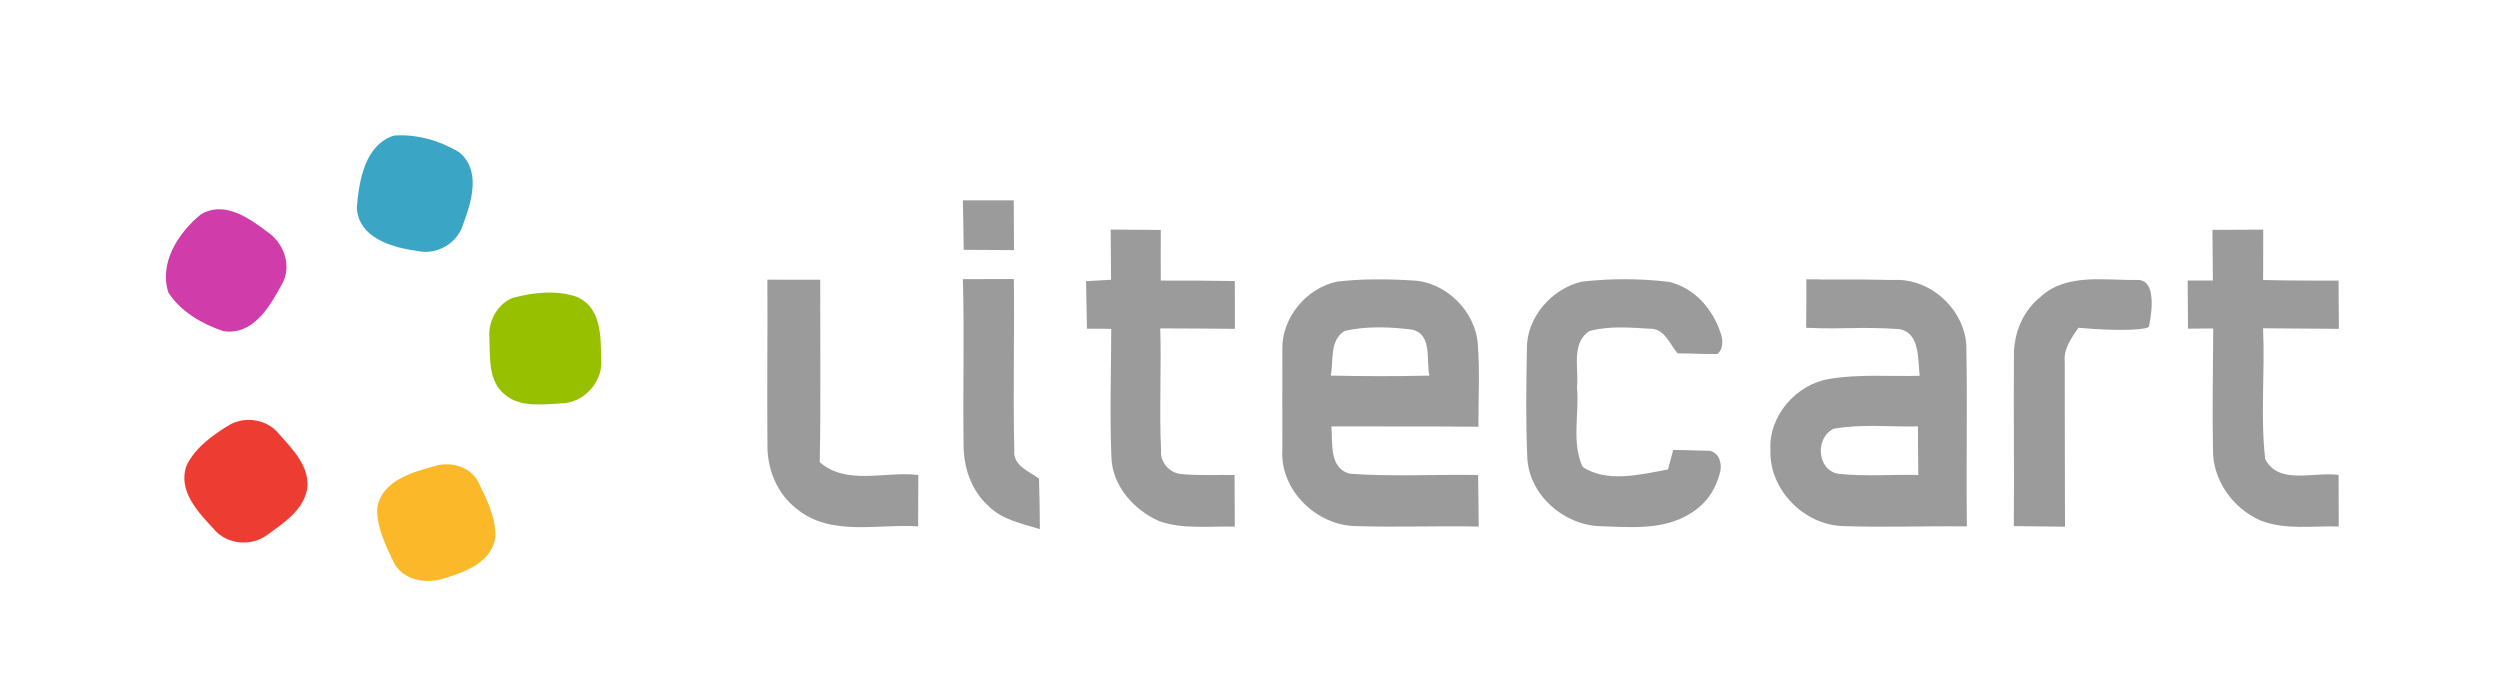
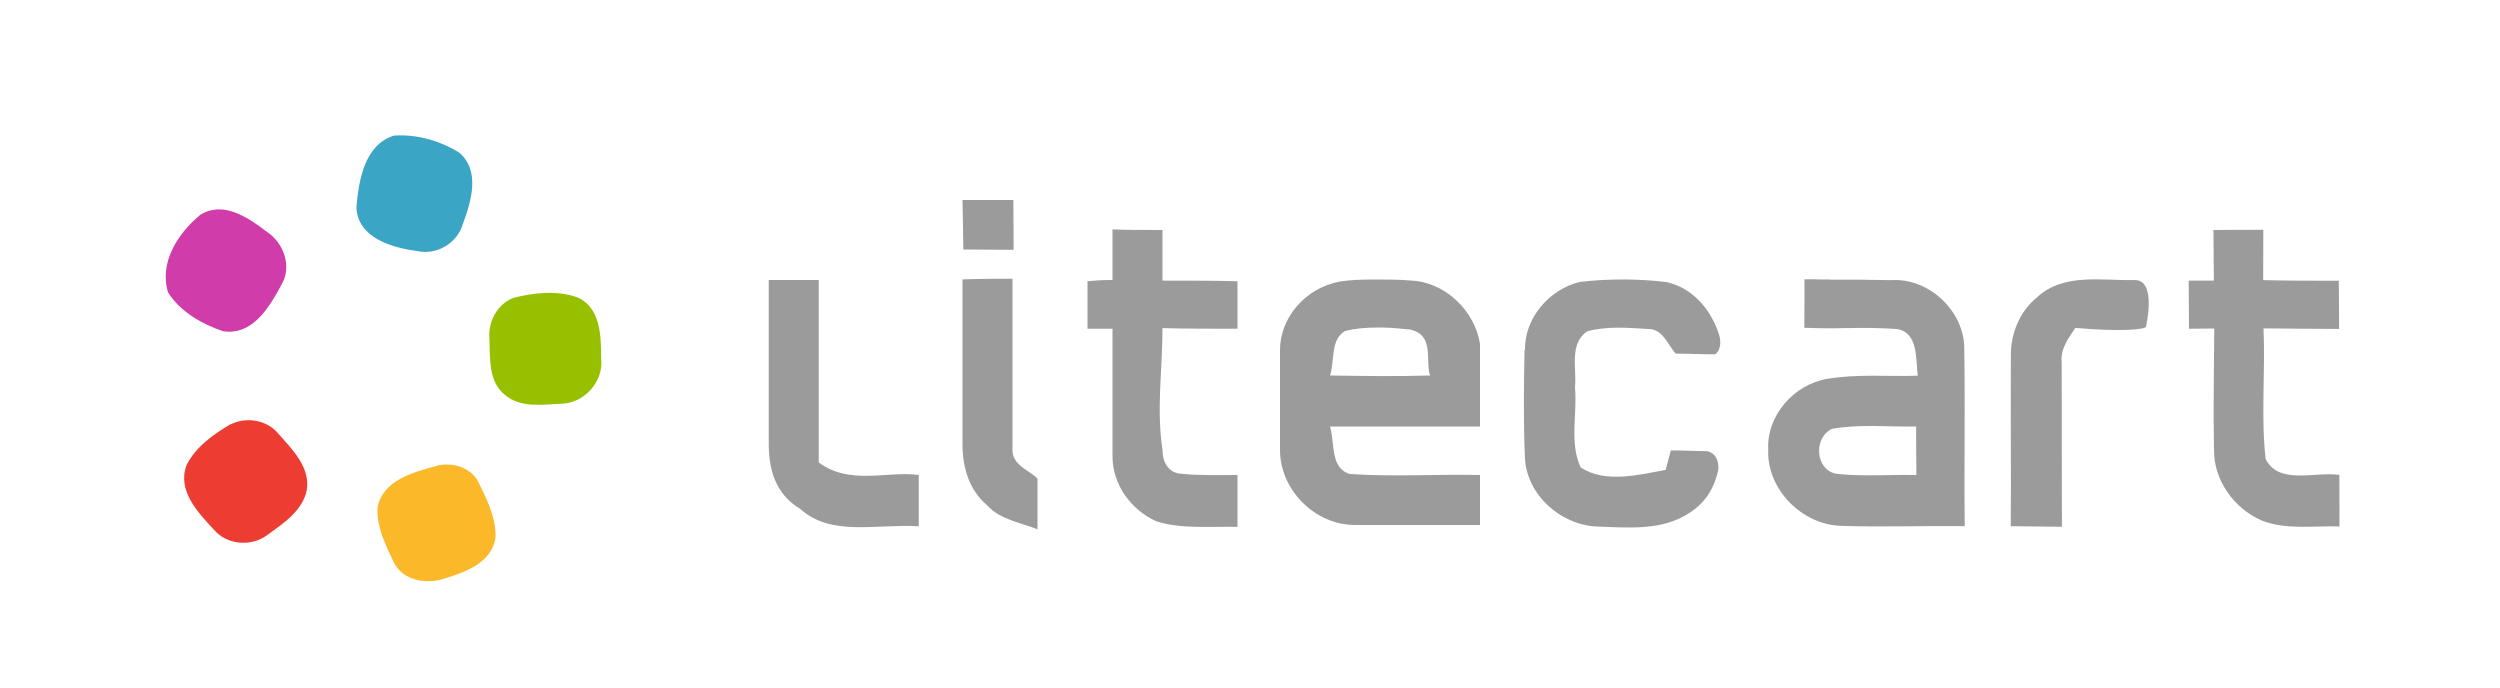
- <svg xmlns="http://www.w3.org/2000/svg" width="400pt" height="110pt" viewBox="0 0 400 110" version="1.1" id="svg4028">
-   <defs id="defs4066" />
-   <path d="m 63.036,21.692 c 3.6,-0.28 7.35,0.81 10.43,2.66 3.53,2.91 1.99,7.88 0.65,11.5 -0.89,3.06 -4.21,5.02 -7.32,4.3 -4.01,-0.53 -9.45,-2.06 -9.71,-6.94 0.36,-4.25 1.25,-10.02 5.95,-11.52 z" id="path4032" style="fill:#3ba5c6;fill-opacity:1" />
-   <path d="m 154.06,32.05 c 2.71,0 5.43,0 8.14,0 0.01,2.66 0.03,5.31 0.04,7.97 -2.68,-0.02 -5.37,-0.03 -8.05,-0.05 -0.04,-2.64 -0.06,-5.28 -0.13,-7.92 z" id="path4034" style="fill:#9b9b9b;fill-opacity:1" />
-   <path d="m 32.033,34.382 c 3.71,-2.37 7.75,0.44 10.7,2.69 2.68,1.75 4.05,5.52 2.37,8.4 -1.91,3.55 -4.6,8.23 -9.36,7.51 -3.39,-1.13 -6.85,-3.12 -8.81,-6.19 -1.5,-4.78 1.58,-9.48 5.1,-12.41 z" id="path4036" style="fill:#d13cab;fill-opacity:1" />
-   <path d=" M 177.71 36.73 C 180.38 36.75 183.05 36.76 185.73 36.79 C 185.71 39.49 185.71 42.19 185.73 44.89 C 189.68 44.88 193.62 44.89 197.57 44.97 C 197.57 47.52 197.58 50.06 197.59 52.61 C 193.61 52.57 189.62 52.56 185.64 52.54 C 185.84 59.04 185.46 65.54 185.77 72.04 C 185.57 73.95 187.13 75.70 189.02 75.85 C 191.85 76.12 194.69 75.95 197.53 76.00 C 197.54 78.75 197.55 81.51 197.57 84.26 C 193.55 84.15 189.36 84.74 185.49 83.39 C 181.40 81.61 177.89 77.65 177.82 73.02 C 177.55 66.22 177.78 59.42 177.80 52.62 C 176.50 52.59 175.21 52.59 173.91 52.60 C 173.86 50.06 173.82 47.53 173.77 44.99 C 175.10 44.92 176.43 44.84 177.77 44.76 C 177.75 42.08 177.72 39.41 177.71 36.73 Z" id="path4038" style="fill:#9b9b9b;fill-opacity:1" fill="#979b9f" />
-   <path d="m 353.99,36.78 c 2.7,-0.02 5.41,-0.03 8.13,-0.04 0,2.69 -0.01,5.38 -0.02,8.06 4.02,0.1 8.04,0.1 12.07,0.1 0.01,2.57 0.02,5.14 0.05,7.71 -4.05,-0.03 -8.09,-0.04 -12.13,-0.09 0.32,6.97 -0.44,14 0.34,20.93 2.16,4.25 7.96,1.94 11.75,2.55 0,2.75 0,5.49 0.02,8.24 -4.17,-0.13 -8.56,0.6 -12.54,-0.97 -4.38,-1.93 -7.63,-6.42 -7.58,-11.28 -0.14,-6.48 0.01,-12.96 0.04,-19.44 -1.35,0.01 -2.7,0.03 -4.04,0.04 -0.03,-2.57 -0.02,-5.13 -0.05,-7.7 1.01,0 3.02,0 4.03,0 -0.01,-2.71 -0.04,-5.41 -0.07,-8.11 z" id="path4040" style="fill:#9b9b9b;fill-opacity:1" />
-   <path d=" M 122.78 44.75 C 125.59 44.75 128.41 44.75 131.23 44.76 C 131.22 54.49 131.34 64.22 131.16 73.95 C 135.50 77.73 141.73 75.34 146.93 76.00 C 146.92 78.74 146.90 81.48 146.90 84.22 C 140.46 83.78 132.96 85.89 127.50 81.44 C 124.29 78.99 122.70 74.98 122.79 71.00 C 122.71 62.25 122.83 53.50 122.78 44.75 Z" id="path4042" style="fill:#9b9b9b;fill-opacity:1" fill="#979b9f" />
-   <path d=" M 154.06 44.66 C 156.78 44.65 159.50 44.65 162.22 44.65 C 162.33 53.79 162.07 62.93 162.29 72.06 C 162.04 74.49 164.64 75.41 166.24 76.57 C 166.33 79.27 166.36 81.96 166.38 84.66 C 163.50 83.77 160.30 83.16 158.11 80.92 C 155.36 78.43 154.14 74.69 154.17 71.06 C 154.05 62.27 154.31 53.46 154.06 44.66 Z" id="path4044" style="fill:#9b9b9b;fill-opacity:1" fill="#979b9f" />
-   <path style="fill:#9b9b9b;fill-opacity:1" d="M 274.969 55.875 C 272.473 55.895 269.981 56.019 267.5 56.312 C 261.3 57.55 256.281 63.581 256.469 69.969 C 256.444 76.644 256.481 83.325 256.469 90 C 255.969 98.025 263.344 105.156 271.219 105.219 C 279.394 105.481 287.562 105.138 295.75 105.312 C 295.7 101.862 295.675 98.438 295.625 95 C 287.087 94.85 278.544 95.362 270.031 94.75 C 265.756 93.725 266.569 88.606 266.281 85.281 C 276.081 85.306 285.887 85.256 295.688 85.344 C 295.65 79.844 296 74.331 295.562 68.844 C 295.1 62.231 289.119 56.319 282.469 56.094 C 279.981 55.931 277.464 55.855 274.969 55.875 z M 275.688 65.469 C 277.967 65.459 280.256 65.656 282.5 65.938 C 286.512 66.963 285.2 72.062 285.875 75.125 C 279.312 75.275 272.731 75.25 266.156 75.125 C 266.744 72.125 265.85 68.05 268.938 66.188 C 271.15 65.681 273.408 65.478 275.688 65.469 z " transform="scale(0.8,0.8)" id="path4046" />
-   <path d="m 244.3,55.95 c -0.11,-5.11 3.92,-9.74 8.79,-10.89 4.62,-0.52 9.31,-0.52 13.93,0.04 4.139,0.954 6.997,4.331 8.296,8.222 0.349,1.045 0.473,2.462 -0.527,3.32 -2.54,0.03 -3.839,-0.102 -6.369,-0.102 -1.27,-1.48 -2.09,-3.99 -4.4,-3.94 -3.23,-0.2 -6.6,-0.49 -9.75,0.38 -2.93,1.98 -1.63,6 -1.95,8.96 0.4,4.2 -0.92,8.86 0.91,12.77 3.89,2.59 9.3,1.2 13.65,0.4 0.27,-1.04 0.55,-2.07 0.83,-3.11 2.72,0 3.1,0.092 5.84,0.122 1.827,0.448 1.905,2.461 1.685,3.334 -0.839,3.327 -2.528,5.564 -5.665,7.204 -4.16,2.16 -9.08,1.67 -13.6,1.53 -5.87,-0.21 -11.44,-5.13 -11.61,-11.14 -0.24,-5.69 -0.17,-11.4 -0.06,-17.1 z" id="path4048" style="fill:#9b9b9b;fill-opacity:1" />
-   <path style="fill:#9b9b9b;fill-opacity:1" d="m 366.375,55.906 c -4.109,0.02 -0.997,-0.065 -5.11,-0.046 0.013,3.2 0.006,6.515 -0.031,9.702 8.613,0.338 10.022,-0.275 18.61,0.25 4.237,0.775 3.681,6.119 4.094,9.344 -6.025,0.188 -12.088,-0.388 -18.062,0.625 -6.662,1.087 -12.194,7.412 -11.781,14.25 -0.3,7.9 6.75,15 14.562,15.188 8.238,0.287 16.481,-0.05 24.719,0.062 -0.15,-11.775 0.106,-23.569 -0.094,-35.344 0.138,-7.588 -7,-14.387 -14.562,-13.938 -4.112,-0.1 -8.234,-0.114 -12.344,-0.094 z m 8.781,29.281 c 2.816,0.022 5.631,0.156 8.438,0.094 0.013,3.237 0.013,6.481 0.062,9.719 -5.338,-0.138 -10.706,0.338 -16.031,-0.25 -4.263,-0.775 -4.638,-7.237 -0.875,-9 2.769,-0.487 5.591,-0.584 8.406,-0.562 z" transform="scale(0.8,0.8)" id="path4050" />
-   <path d="m 326.5,47.48 c 4.18,-3.84 10.3,-2.58 15.47,-2.69 3.661,-0.105 1.858,7.418 1.858,7.418 0.037,0.542 -4.473,0.859 -11.278,0.232 -1.13,1.65 -2.42,3.39 -2.19,5.52 -0.02,8.77 0.04,17.54 0.04,26.31 -2.74,-0.04 -5.46,-0.06 -8.19,-0.09 0.08,-9.07 -0.05,-18.14 0.02,-27.21 -0.06,-3.6 1.41,-7.22 4.27,-9.49 z" id="path4052" style="fill:#9b9b9b;fill-opacity:1" />
-   <path d="m 82.031,47.652 c 3.32,-0.87 7.08,-1.3 10.36,-0.12 3.74,1.68 3.77,6.24 3.78,9.73 0.47,3.73 -2.75,7.3 -6.49,7.29 -2.97,0.15 -6.41,0.67 -8.88,-1.4 -2.71,-2.12 -2.37,-5.91 -2.5,-8.98 -0.25,-2.68 1.2,-5.49 3.73,-6.52 z" id="path4054" style="fill:#97c000;fill-opacity:1" />
-   <path d="m 36.931,67.857 c 2.51,-1.26 5.78,-0.73 7.61,1.46 2.21,2.51 5.16,5.37 4.58,9.04 -0.66,3.32 -3.75,5.33 -6.31,7.19 -2.55,1.93 -6.48,1.63 -8.57,-0.86 -2.52,-2.73 -5.89,-6.19 -4.37,-10.26 1.46,-2.93 4.31,-4.94 7.06,-6.57 z" id="path4060" style="fill:#ed3c32;fill-opacity:1" />
-   <path d="m 69.968,74.46 c 2.49,-0.58 5.41,0.32 6.59,2.72 1.32,2.74 2.82,5.67 2.69,8.79 -0.57,3.97 -4.73,5.52 -8.08,6.53 -2.91,1.02 -6.8,0.4 -8.23,-2.65 -1.28,-2.7 -2.73,-5.6 -2.57,-8.65 0.81,-4.47 5.86,-5.71 9.6,-6.74 z" id="path4062" style="fill:#fbb829;fill-opacity:1" />
+ <svg xmlns="http://www.w3.org/2000/svg" height="110pt" width="400pt" version="1.1" viewBox="0 0 400 110">
+   <path fill="#3ba5c6" d="m63 21.7c3.6-0.28 7.35 0.81 10.4 2.66 3.53 2.91 1.99 7.88 0.65 11.5-0.89 3.06-4.21 5.02-7.32 4.3-4.01-0.53-9.45-2.06-9.71-6.94 0.36-4.25 1.25-10 5.95-11.5z" />
+   <path fill="#9b9b9b" d="m154 32h8.14c0.01 2.66 0.03 5.31 0.04 7.97-2.68-0.02-5.37-0.03-8.05-0.05-0.04-2.64-0.06-5.28-0.13-7.92z" />
+   <path fill="#d13cab" d="m32 34.4c3.71-2.37 7.75 0.44 10.7 2.69 2.68 1.75 4.05 5.52 2.37 8.4-1.91 3.55-4.6 8.23-9.36 7.51-3.39-1.13-6.85-3.12-8.81-6.19-1.5-4.78 1.58-9.48 5.1-12.4z" />
+   <path fill="#9b9b9b" d="m178 36.7c2 0.1 5 0.1 8 0.1v8.1c4 0 8 0 12 0.1v7.6c-4 0-8 0-12-0.1 0 6.5-1 13 0 19.5 0 2 1 3.7 3 3.8 3 0.3 6 0.2 9 0.2v8.3c-4-0.1-9 0.4-13-0.9-4-1.8-7-5.8-7-10.4v-20.4h-4v-7.6c1-0.1 2-0.2 4-0.2v-8.1z" />
+   <path fill="#9b9b9b" d="m354 36.8c2.7-0.02 5.41-0.03 8.13-0.04 0 2.69-0.01 5.38-0.02 8.06 4.02 0.1 8.04 0.1 12.1 0.1 0.01 2.57 0.02 5.14 0.05 7.71-4.05-0.03-8.09-0.04-12.1-0.09 0.32 6.97-0.44 14 0.34 20.9 2.16 4.25 7.96 1.94 11.8 2.55 0 2.75 0 5.49 0.02 8.24-4.17-0.13-8.56 0.6-12.5-0.97-4.38-1.93-7.63-6.42-7.58-11.3-0.14-6.48 0.01-13 0.04-19.4-1.35 0.01-2.7 0.03-4.04 0.04-0.03-2.57-0.02-5.13-0.05-7.7h4.03c-0.01-2.71-0.04-5.41-0.07-8.11z" />
+   <path fill="#9b9b9b" d="m123 44.8h8v29.2c5 3.7 11 1.3 16 2v8.2c-7-0.4-14 1.7-19-2.8-4-2.4-5-6.4-5-10.4v-26.2z" />
+   <path fill="#9b9b9b" d="m154 44.7c3-0.1 6-0.1 8-0.1v27.5c0 2.4 3 3.3 4 4.5v8.1c-2-0.9-6-1.5-8-3.8-3-2.5-4-6.2-4-9.8v-26.4z" />
+   <path d="m275 55.9c-3 0-5 0.1-7 0.4-7 1.3-12 7.3-12 13.7v20c0 8 7 15 15 15h25v-10c-9-0.2-17 0.4-26-0.2-4-1.1-3-6.2-4-9.5h30v-16.5c-1-6.6-7-12.5-14-12.7-2-0.2-5-0.2-7-0.2zm1 9.6c2 0 4 0.2 6 0.4 5 1.1 3 6.2 4 9.2-7 0.2-13 0.1-20 0 1-3 0-7.1 3-8.9 2-0.5 4-0.7 7-0.7z" transform="scale(.8)" fill="#9b9b9b" />
+   <path d="m244 56c-0.11-5.11 3.92-9.74 8.79-10.9 4.62-0.52 9.31-0.52 13.9 0.04 4.14 0.954 7 4.33 8.3 8.22 0.349 1.04 0.473 2.46-0.527 3.32-2.54 0.03-3.84-0.102-6.37-0.102-1.27-1.48-2.09-3.99-4.4-3.94-3.23-0.2-6.6-0.49-9.75 0.38-2.93 1.98-1.63 6-1.95 8.96 0.4 4.2-0.92 8.86 0.91 12.8 3.89 2.59 9.3 1.2 13.6 0.4 0.27-1.04 0.55-2.07 0.83-3.11 2.72 0 3.1 0.092 5.84 0.122 1.83 0.448 1.9 2.46 1.68 3.33-0.839 3.33-2.53 5.56-5.67 7.2-4.16 2.16-9.08 1.67-13.6 1.53-5.87-0.21-11.4-5.13-11.6-11.1-0.24-5.69-0.17-11.4-0.06-17.1z" fill="#9b9b9b" />
+   <path d="m366 55.9c-4.11 0.02-0.997-0.065-5.11-0.046 0.013 3.2 0.006 6.51-0.031 9.7 8.61 0.338 10-0.275 18.6 0.25 4.24 0.775 3.68 6.12 4.09 9.34-6.02 0.188-12.1-0.388-18.1 0.625-6.66 1.09-12.2 7.41-11.8 14.2-0.3 7.9 6.75 15 14.6 15.2 8.24 0.288 16.5-0.05 24.7 0.062-0.15-11.8 0.106-23.6-0.094-35.3 0.138-7.59-7-14.4-14.6-13.9-4.11-0.1-8.23-0.114-12.3-0.094zm8.78 29.3c2.82 0.022 5.63 0.156 8.44 0.094 0.013 3.24 0.013 6.48 0.062 9.72-5.34-0.138-10.7 0.338-16-0.25-4.26-0.775-4.64-7.24-0.875-9 2.77-0.488 5.59-0.584 8.41-0.562z" transform="scale(.8)" fill="#9b9b9b" />
+   <path d="m326 47.5c4.18-3.84 10.3-2.58 15.5-2.69 3.66-0.105 1.86 7.42 1.86 7.42 0.037 0.542-4.47 0.859-11.3 0.232-1.13 1.65-2.42 3.39-2.19 5.52-0.02 8.77 0.04 17.5 0.04 26.3-2.74-0.04-5.46-0.06-8.19-0.09 0.08-9.07-0.05-18.1 0.02-27.2-0.06-3.6 1.41-7.22 4.27-9.49z" fill="#9b9b9b" />
+   <path fill="#97c000" d="m82 47.7c3.32-0.87 7.08-1.3 10.4-0.12 3.74 1.68 3.77 6.24 3.78 9.73 0.47 3.73-2.75 7.3-6.49 7.29-2.97 0.15-6.41 0.67-8.88-1.4-2.71-2.12-2.37-5.91-2.5-8.98-0.25-2.68 1.2-5.49 3.73-6.52z" />
+   <path fill="#ed3c32" d="m36.9 67.9c2.51-1.26 5.78-0.73 7.61 1.46 2.21 2.51 5.16 5.37 4.58 9.04-0.66 3.32-3.75 5.33-6.31 7.19-2.55 1.93-6.48 1.63-8.57-0.86-2.52-2.73-5.89-6.19-4.37-10.3 1.46-2.93 4.31-4.94 7.06-6.57z" />
+   <path fill="#fbb829" d="m70 74.5c2.49-0.58 5.41 0.32 6.59 2.72 1.32 2.74 2.82 5.67 2.69 8.79-0.57 3.97-4.73 5.52-8.08 6.53-2.91 1.02-6.8 0.4-8.23-2.65-1.28-2.7-2.73-5.6-2.57-8.65 0.81-4.47 5.86-5.71 9.6-6.74z" />
</svg>
